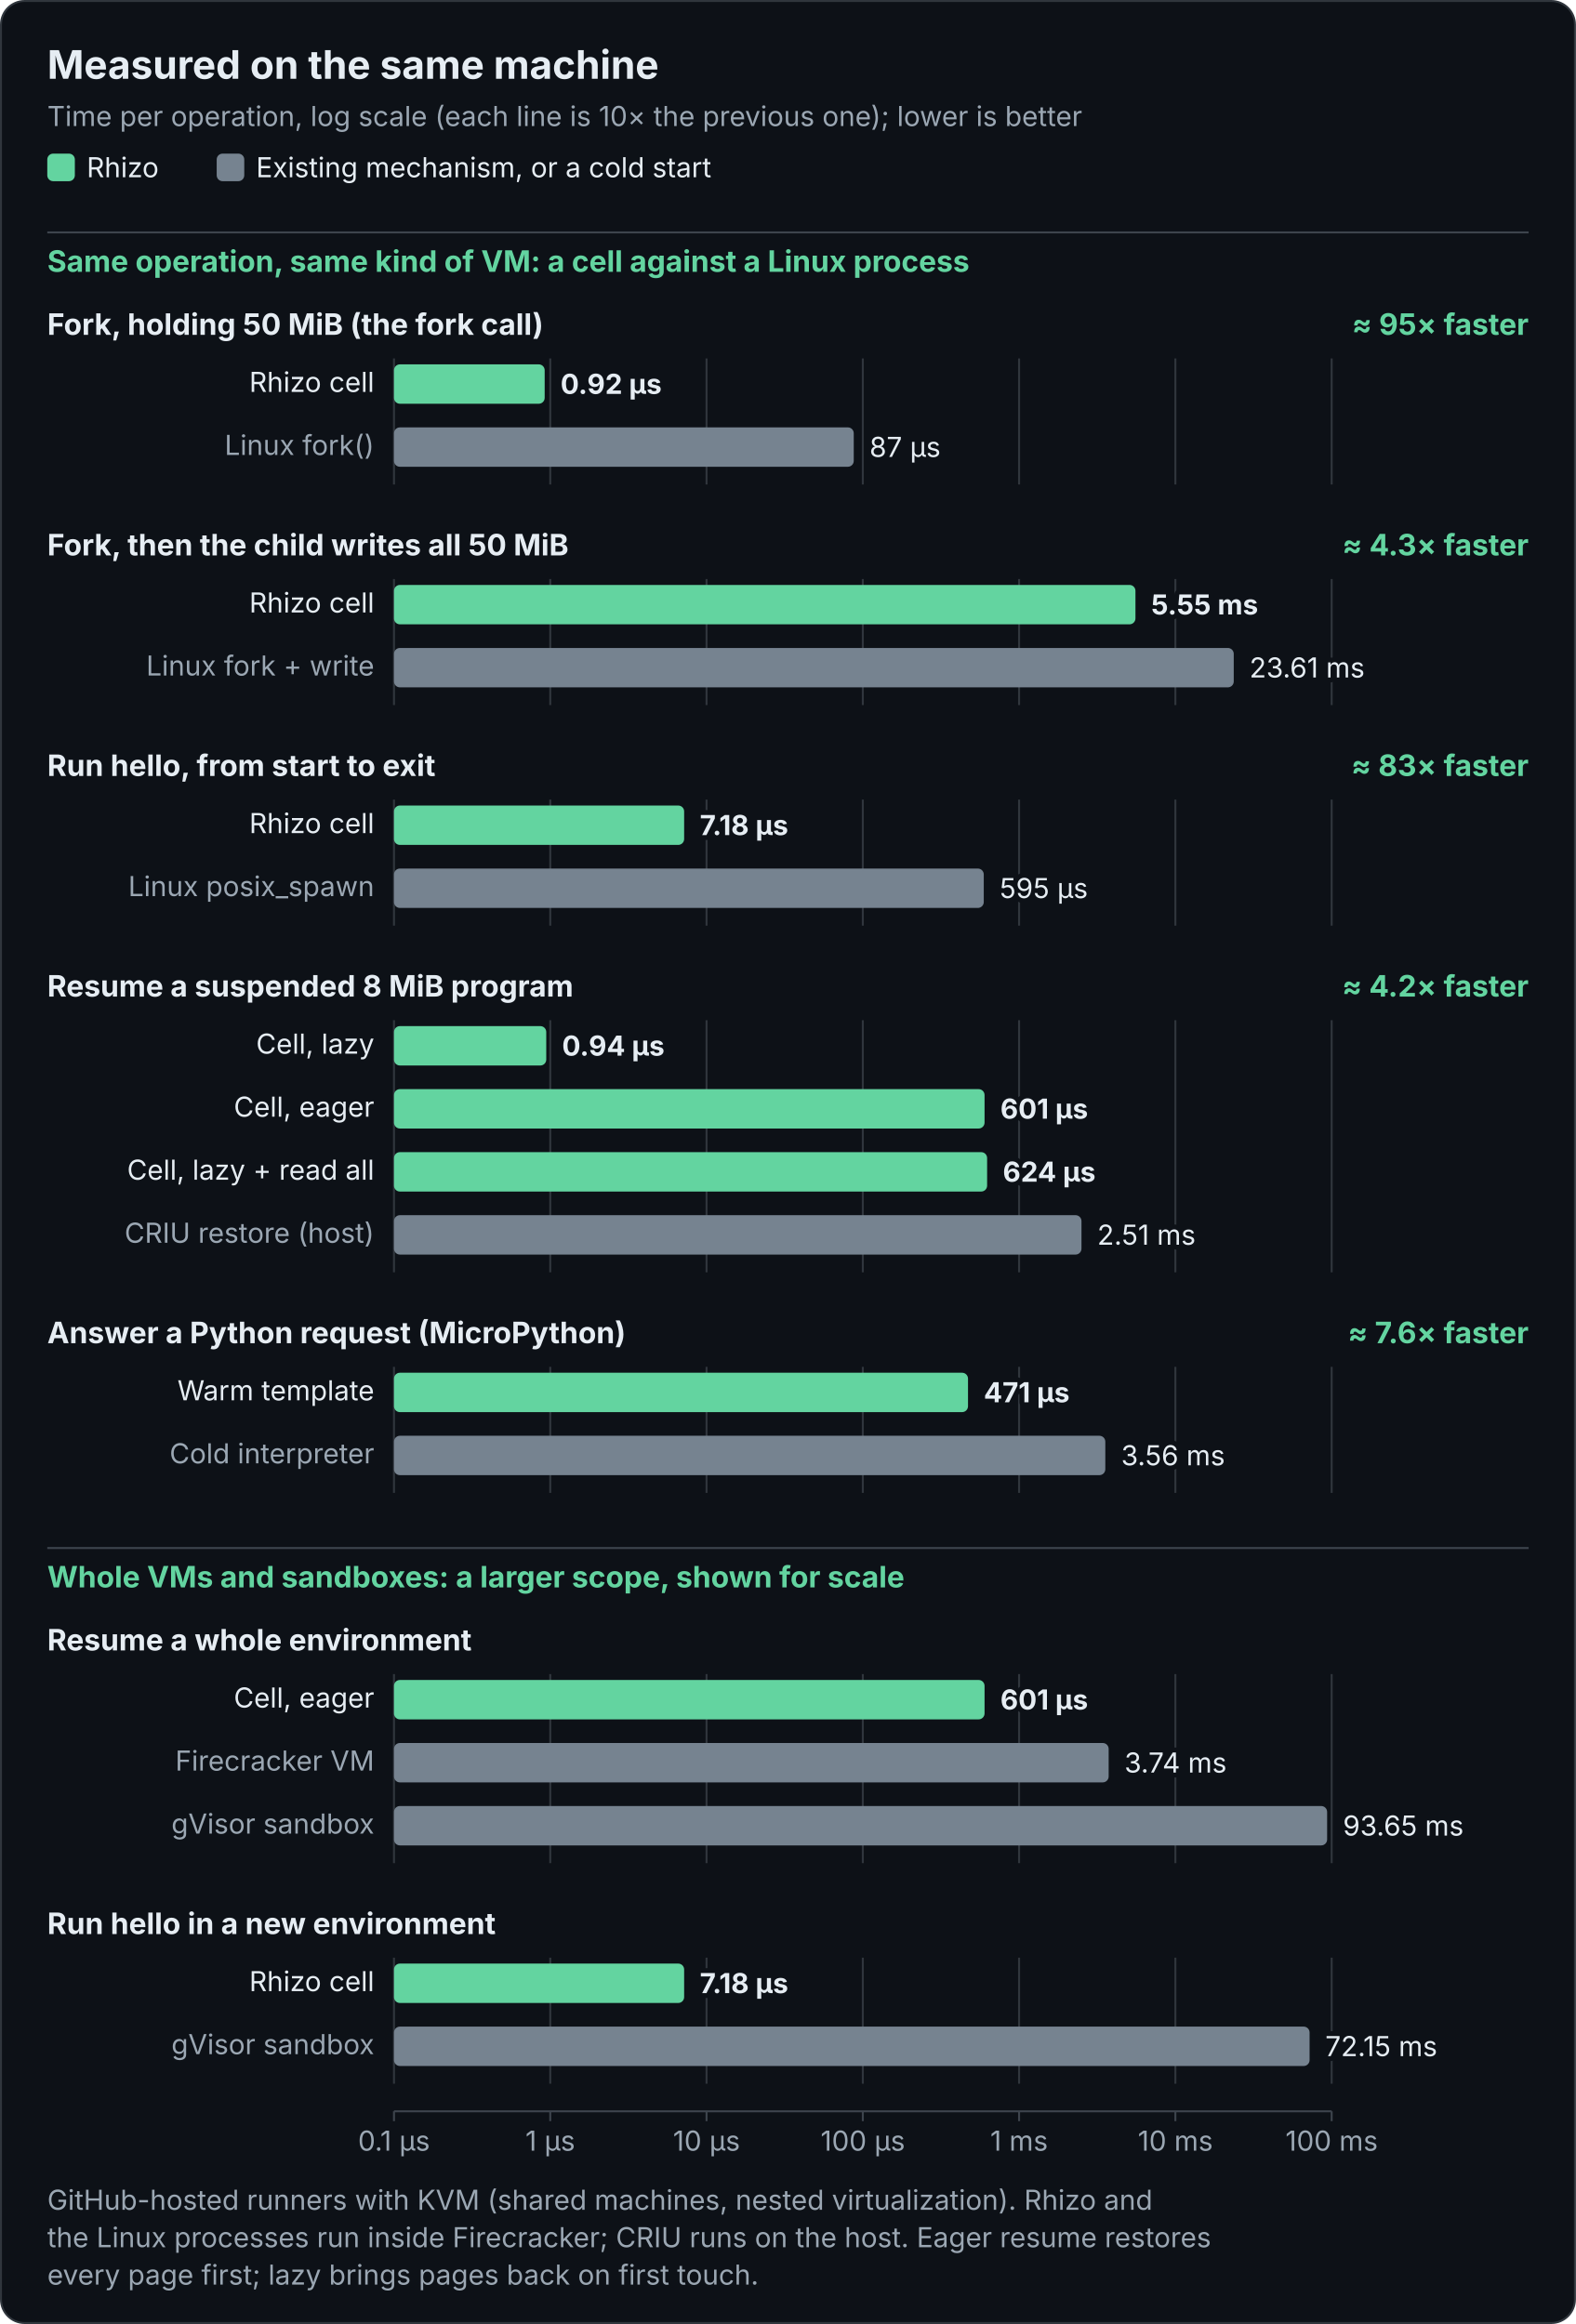
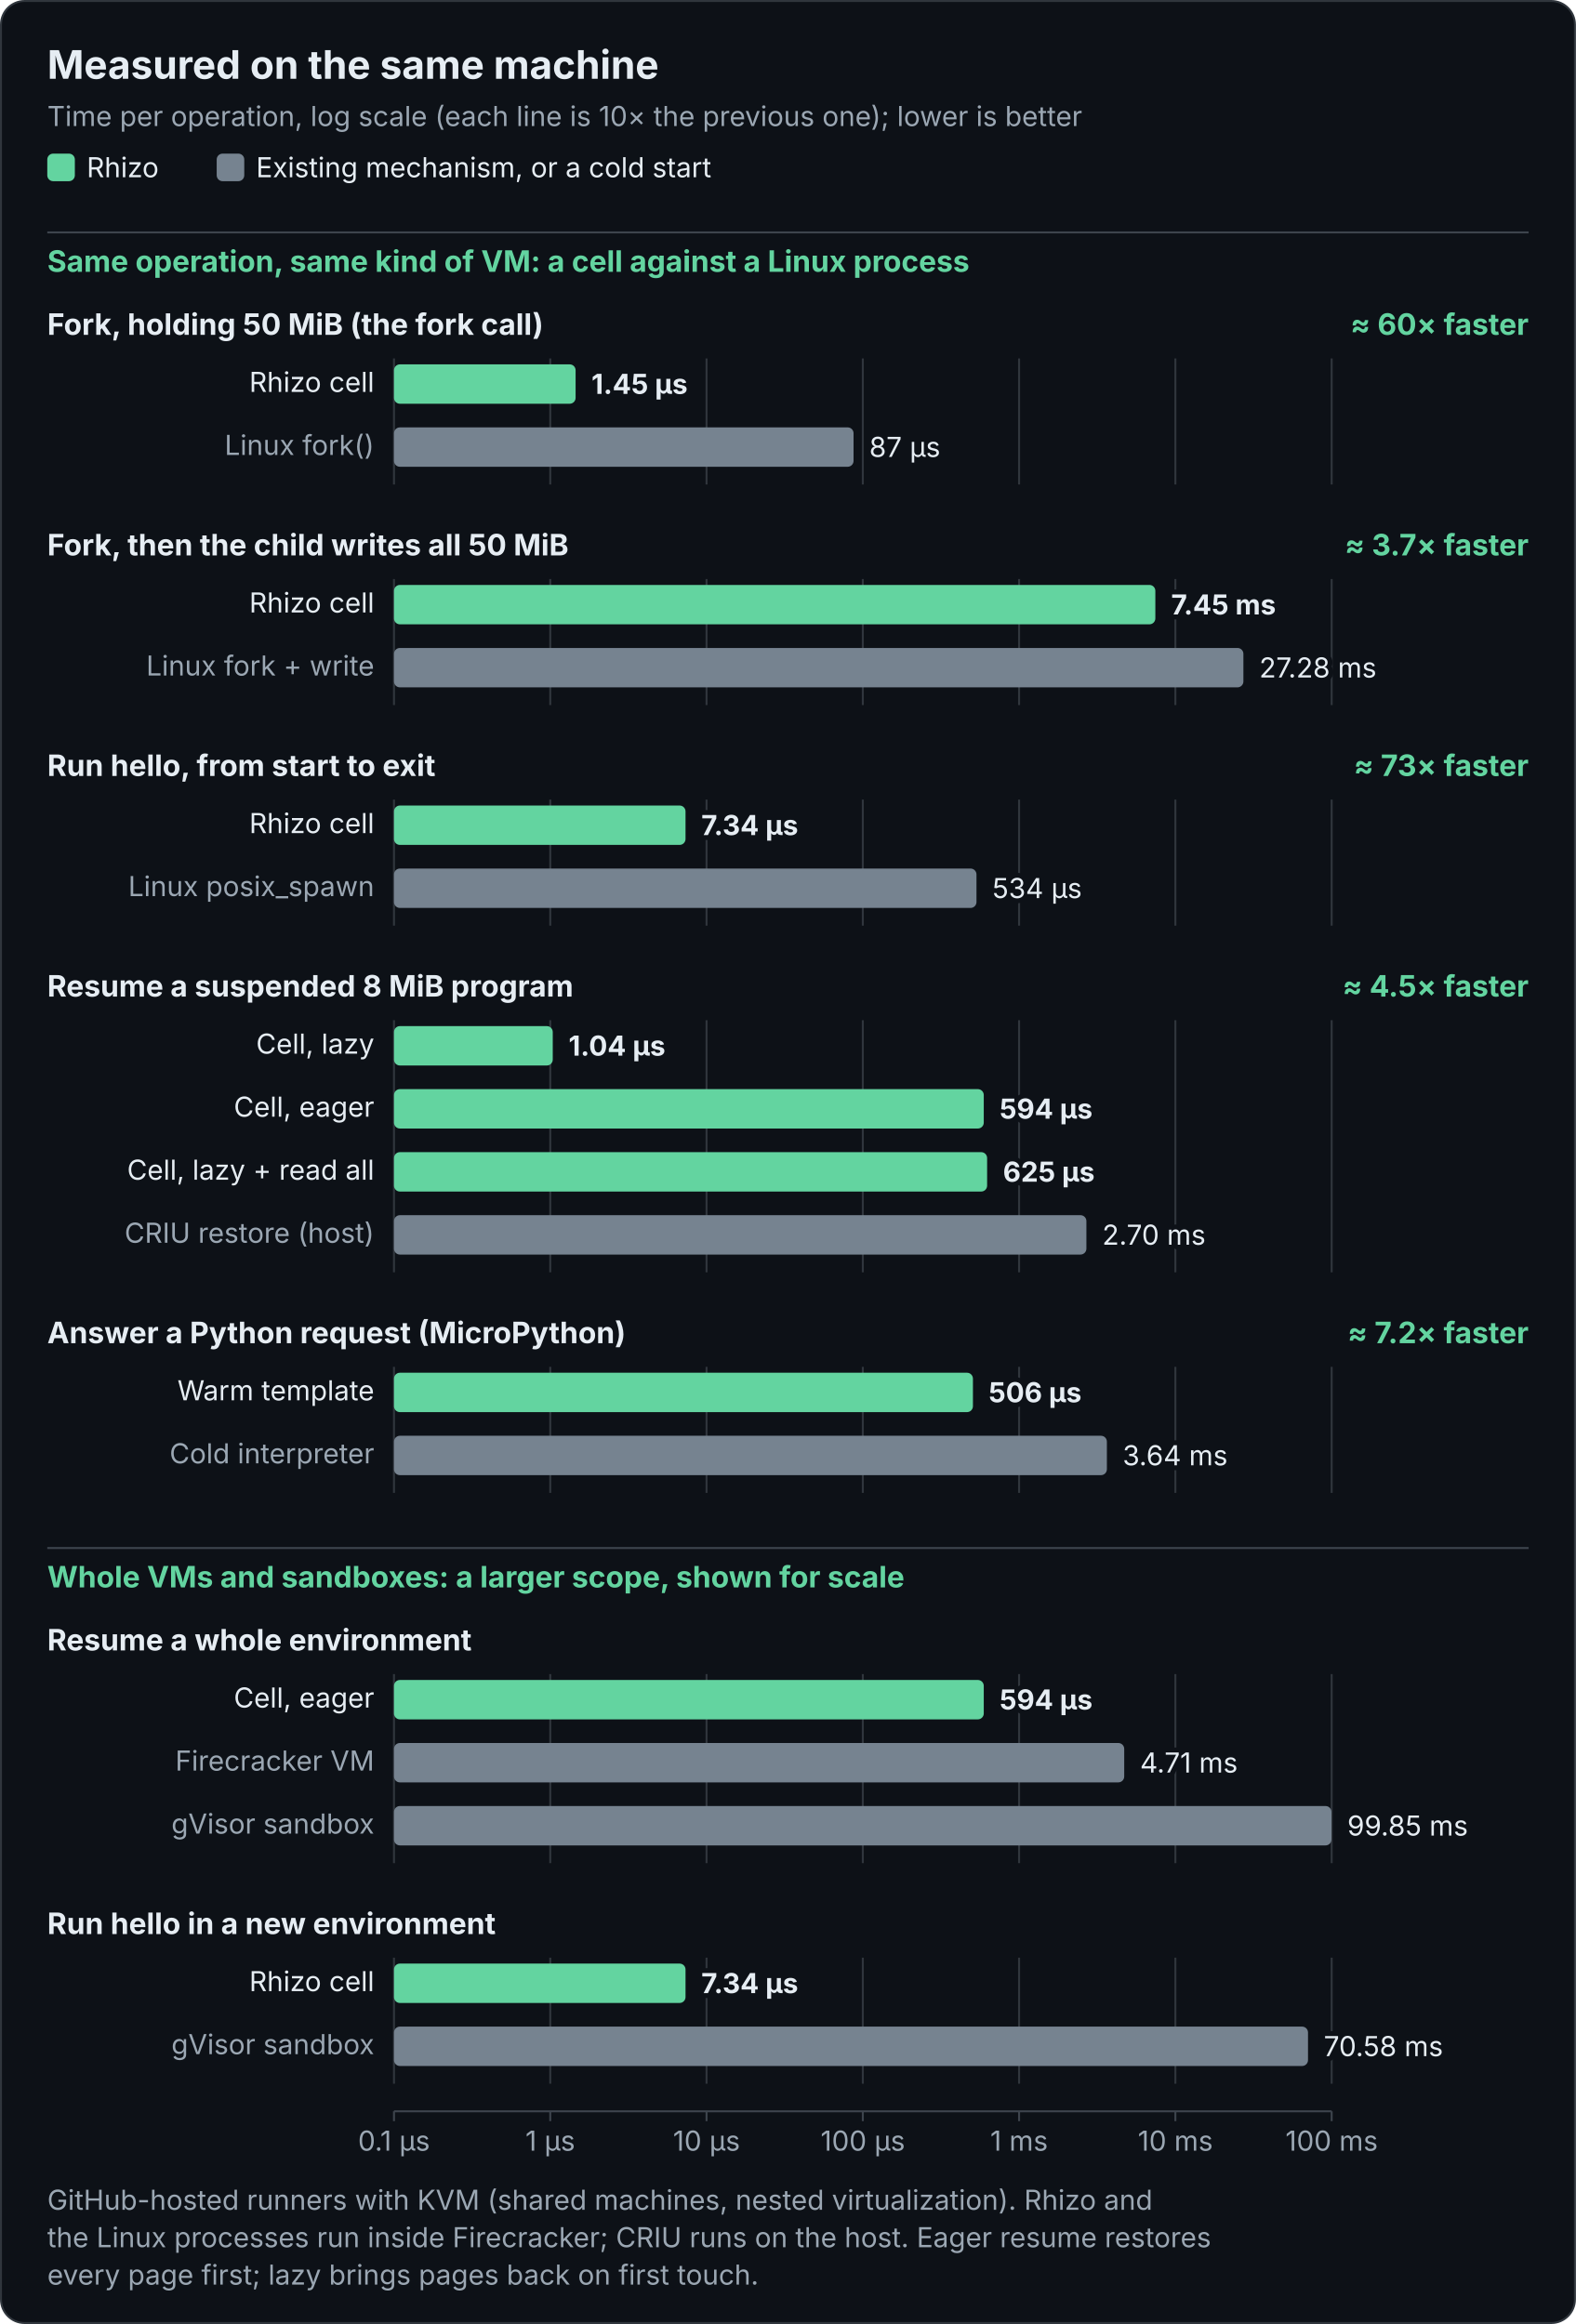
<svg xmlns="http://www.w3.org/2000/svg" viewBox="0 0 800 1180" width="800" height="1180" role="img" font-family="Inter, -apple-system, Segoe UI, Helvetica, Arial, sans-serif">
  <defs>
    <marker id="a" viewBox="0 0 10 10" refX="9" refY="5" markerWidth="7" markerHeight="7" orient="auto-start-reverse">
      <path d="M0 0L10 5L0 10z" fill="#8b98a5" />
    </marker>
  </defs>
  <rect class="bg" x="0.5" y="0.5" width="799" height="1179" rx="12" fill="#0d1117" stroke="#30363d" />
  <text x="24" y="40" font-size="20" fill="#e6edf3" font-weight="700">Measured on the same machine</text>
  <text x="24" y="64" font-size="14" fill="#9ba7b3">Time per operation, log scale (each line is 10× the previous one); lower is better</text>
  <rect x="24" y="78" width="14" height="14" rx="3" fill="#63d4a0" stroke="#63d4a0" stroke-width="0" />
  <text x="44" y="90" font-size="14" fill="#e6edf3">Rhizo</text>
  <rect x="110" y="78" width="14" height="14" rx="3" fill="#768390" stroke="#768390" stroke-width="0" />
  <text x="130" y="90" font-size="14" fill="#e6edf3">Existing mechanism, or a cold start</text>
  <line x1="200" y1="1072" x2="676" y2="1072" stroke="#3d444d" stroke-width="1" />
  <line x1="200.0" y1="1072" x2="200.0" y2="1077" stroke="#3d444d" stroke-width="1" />
  <text x="200.0" y="1092" font-size="14" fill="#9ba7b3" text-anchor="middle">0.1 µs</text>
  <line x1="279.333" y1="1072" x2="279.333" y2="1077" stroke="#3d444d" stroke-width="1" />
  <text x="279.333" y="1092" font-size="14" fill="#9ba7b3" text-anchor="middle">1 µs</text>
  <line x1="358.667" y1="1072" x2="358.667" y2="1077" stroke="#3d444d" stroke-width="1" />
  <text x="358.667" y="1092" font-size="14" fill="#9ba7b3" text-anchor="middle">10 µs</text>
  <line x1="438.0" y1="1072" x2="438.0" y2="1077" stroke="#3d444d" stroke-width="1" />
  <text x="438.0" y="1092" font-size="14" fill="#9ba7b3" text-anchor="middle">100 µs</text>
  <line x1="517.333" y1="1072" x2="517.333" y2="1077" stroke="#3d444d" stroke-width="1" />
  <text x="517.333" y="1092" font-size="14" fill="#9ba7b3" text-anchor="middle">1 ms</text>
  <line x1="596.667" y1="1072" x2="596.667" y2="1077" stroke="#3d444d" stroke-width="1" />
  <text x="596.667" y="1092" font-size="14" fill="#9ba7b3" text-anchor="middle">10 ms</text>
  <line x1="676.0" y1="1072" x2="676.0" y2="1077" stroke="#3d444d" stroke-width="1" />
  <text x="676.0" y="1092" font-size="14" fill="#9ba7b3" text-anchor="middle">100 ms</text>
  <line x1="24" y1="118" x2="776" y2="118" stroke="#3d444d" stroke-width="1" />
  <text x="24" y="138" font-size="15" fill="#63d4a0" font-weight="700">Same operation, same kind of VM: a cell against a Linux process</text>
  <text x="24" y="170" font-size="15" fill="#e6edf3" font-weight="700">Fork, holding 50 MiB (the fork call)</text>
-   <text x="776" y="170" font-size="15" fill="#63d4a0" font-weight="700" text-anchor="end">≈ 95× faster</text>
+   <text x="776" y="170" font-size="15" fill="#63d4a0" font-weight="700" text-anchor="end">≈ 60× faster</text>
  <line x1="200.0" y1="182" x2="200.0" y2="246" stroke="#30363d" stroke-width="1" />
  <line x1="279.333" y1="182" x2="279.333" y2="246" stroke="#30363d" stroke-width="1" />
  <line x1="358.667" y1="182" x2="358.667" y2="246" stroke="#30363d" stroke-width="1" />
  <line x1="438.0" y1="182" x2="438.0" y2="246" stroke="#30363d" stroke-width="1" />
  <line x1="517.333" y1="182" x2="517.333" y2="246" stroke="#30363d" stroke-width="1" />
  <line x1="596.667" y1="182" x2="596.667" y2="246" stroke="#30363d" stroke-width="1" />
  <line x1="676.0" y1="182" x2="676.0" y2="246" stroke="#30363d" stroke-width="1" />
  <text x="190" y="199" font-size="14" fill="#e6edf3" text-anchor="end">Rhizo cell</text>
-   <rect x="200" y="185" width="76.5" height="20" rx="3" fill="#63d4a0" stroke="#63d4a0" stroke-width="0" />
-   <text x="284.535" y="200" font-size="14" fill="#e6edf3" font-weight="700" stroke="#0d1117" stroke-width="5" stroke-linejoin="round" paint-order="stroke">0.92 µs</text>
+   <rect x="200" y="185" width="92.2" height="20" rx="3" fill="#63d4a0" stroke="#63d4a0" stroke-width="0" />
+   <text x="300.23" y="200" font-size="14" fill="#e6edf3" font-weight="700" stroke="#0d1117" stroke-width="5" stroke-linejoin="round" paint-order="stroke">1.45 µs</text>
  <text x="190" y="231" font-size="14" fill="#9ba7b3" text-anchor="end">Linux fork()</text>
-   <rect x="200" y="217" width="233.4" height="20" rx="3" fill="#768390" stroke="#768390" stroke-width="0" />
-   <text x="441.387" y="232" font-size="14" fill="#e6edf3" font-weight="400" stroke="#0d1117" stroke-width="5" stroke-linejoin="round" paint-order="stroke">87 µs</text>
+   <rect x="200" y="217" width="233.3" height="20" rx="3" fill="#768390" stroke="#768390" stroke-width="0" />
+   <text x="441.256" y="232" font-size="14" fill="#e6edf3" font-weight="400" stroke="#0d1117" stroke-width="5" stroke-linejoin="round" paint-order="stroke">87 µs</text>
  <text x="24" y="282" font-size="15" fill="#e6edf3" font-weight="700">Fork, then the child writes all 50 MiB</text>
-   <text x="776" y="282" font-size="15" fill="#63d4a0" font-weight="700" text-anchor="end">≈ 4.3× faster</text>
+   <text x="776" y="282" font-size="15" fill="#63d4a0" font-weight="700" text-anchor="end">≈ 3.7× faster</text>
  <line x1="200.0" y1="294" x2="200.0" y2="358" stroke="#30363d" stroke-width="1" />
  <line x1="279.333" y1="294" x2="279.333" y2="358" stroke="#30363d" stroke-width="1" />
  <line x1="358.667" y1="294" x2="358.667" y2="358" stroke="#30363d" stroke-width="1" />
  <line x1="438.0" y1="294" x2="438.0" y2="358" stroke="#30363d" stroke-width="1" />
  <line x1="517.333" y1="294" x2="517.333" y2="358" stroke="#30363d" stroke-width="1" />
  <line x1="596.667" y1="294" x2="596.667" y2="358" stroke="#30363d" stroke-width="1" />
  <line x1="676.0" y1="294" x2="676.0" y2="358" stroke="#30363d" stroke-width="1" />
  <text x="190" y="311" font-size="14" fill="#e6edf3" text-anchor="end">Rhizo cell</text>
-   <rect x="200" y="297" width="376.4" height="20" rx="3" fill="#63d4a0" stroke="#63d4a0" stroke-width="0" />
-   <text x="584.369" y="312" font-size="14" fill="#e6edf3" font-weight="700" stroke="#0d1117" stroke-width="5" stroke-linejoin="round" paint-order="stroke">5.55 ms</text>
+   <rect x="200" y="297" width="386.5" height="20" rx="3" fill="#63d4a0" stroke="#63d4a0" stroke-width="0" />
+   <text x="594.512" y="312" font-size="14" fill="#e6edf3" font-weight="700" stroke="#0d1117" stroke-width="5" stroke-linejoin="round" paint-order="stroke">7.45 ms</text>
  <text x="190" y="343" font-size="14" fill="#9ba7b3" text-anchor="end">Linux fork + write</text>
-   <rect x="200" y="329" width="426.3" height="20" rx="3" fill="#768390" stroke="#768390" stroke-width="0" />
-   <text x="634.269" y="344" font-size="14" fill="#e6edf3" font-weight="400" stroke="#0d1117" stroke-width="5" stroke-linejoin="round" paint-order="stroke">23.61 ms</text>
+   <rect x="200" y="329" width="431.2" height="20" rx="3" fill="#768390" stroke="#768390" stroke-width="0" />
+   <text x="639.241" y="344" font-size="14" fill="#e6edf3" font-weight="400" stroke="#0d1117" stroke-width="5" stroke-linejoin="round" paint-order="stroke">27.28 ms</text>
  <text x="24" y="394" font-size="15" fill="#e6edf3" font-weight="700">Run hello, from start to exit</text>
-   <text x="776" y="394" font-size="15" fill="#63d4a0" font-weight="700" text-anchor="end">≈ 83× faster</text>
+   <text x="776" y="394" font-size="15" fill="#63d4a0" font-weight="700" text-anchor="end">≈ 73× faster</text>
  <line x1="200.0" y1="406" x2="200.0" y2="470" stroke="#30363d" stroke-width="1" />
  <line x1="279.333" y1="406" x2="279.333" y2="470" stroke="#30363d" stroke-width="1" />
  <line x1="358.667" y1="406" x2="358.667" y2="470" stroke="#30363d" stroke-width="1" />
  <line x1="438.0" y1="406" x2="438.0" y2="470" stroke="#30363d" stroke-width="1" />
  <line x1="517.333" y1="406" x2="517.333" y2="470" stroke="#30363d" stroke-width="1" />
  <line x1="596.667" y1="406" x2="596.667" y2="470" stroke="#30363d" stroke-width="1" />
  <line x1="676.0" y1="406" x2="676.0" y2="470" stroke="#30363d" stroke-width="1" />
  <text x="190" y="423" font-size="14" fill="#e6edf3" text-anchor="end">Rhizo cell</text>
-   <rect x="200" y="409" width="147.3" height="20" rx="3" fill="#63d4a0" stroke="#63d4a0" stroke-width="0" />
-   <text x="355.257" y="424" font-size="14" fill="#e6edf3" font-weight="700" stroke="#0d1117" stroke-width="5" stroke-linejoin="round" paint-order="stroke">7.18 µs</text>
+   <rect x="200" y="409" width="148.0" height="20" rx="3" fill="#63d4a0" stroke="#63d4a0" stroke-width="0" />
+   <text x="355.998" y="424" font-size="14" fill="#e6edf3" font-weight="700" stroke="#0d1117" stroke-width="5" stroke-linejoin="round" paint-order="stroke">7.34 µs</text>
  <text x="190" y="455" font-size="14" fill="#9ba7b3" text-anchor="end">Linux posix_spawn</text>
-   <rect x="200" y="441" width="299.4" height="20" rx="3" fill="#768390" stroke="#768390" stroke-width="0" />
-   <text x="507.436" y="456" font-size="14" fill="#e6edf3" font-weight="400" stroke="#0d1117" stroke-width="5" stroke-linejoin="round" paint-order="stroke">595 µs</text>
+   <rect x="200" y="441" width="295.7" height="20" rx="3" fill="#768390" stroke="#768390" stroke-width="0" />
+   <text x="503.71" y="456" font-size="14" fill="#e6edf3" font-weight="400" stroke="#0d1117" stroke-width="5" stroke-linejoin="round" paint-order="stroke">534 µs</text>
  <text x="24" y="506" font-size="15" fill="#e6edf3" font-weight="700">Resume a suspended 8 MiB program</text>
-   <text x="776" y="506" font-size="15" fill="#63d4a0" font-weight="700" text-anchor="end">≈ 4.2× faster</text>
+   <text x="776" y="506" font-size="15" fill="#63d4a0" font-weight="700" text-anchor="end">≈ 4.5× faster</text>
  <line x1="200.0" y1="518" x2="200.0" y2="646" stroke="#30363d" stroke-width="1" />
  <line x1="279.333" y1="518" x2="279.333" y2="646" stroke="#30363d" stroke-width="1" />
  <line x1="358.667" y1="518" x2="358.667" y2="646" stroke="#30363d" stroke-width="1" />
  <line x1="438.0" y1="518" x2="438.0" y2="646" stroke="#30363d" stroke-width="1" />
  <line x1="517.333" y1="518" x2="517.333" y2="646" stroke="#30363d" stroke-width="1" />
  <line x1="596.667" y1="518" x2="596.667" y2="646" stroke="#30363d" stroke-width="1" />
  <line x1="676.0" y1="518" x2="676.0" y2="646" stroke="#30363d" stroke-width="1" />
  <text x="190" y="535" font-size="14" fill="#e6edf3" text-anchor="end">Cell, lazy</text>
-   <rect x="200" y="521" width="77.3" height="20" rx="3" fill="#63d4a0" stroke="#63d4a0" stroke-width="0" />
-   <text x="285.311" y="536" font-size="14" fill="#e6edf3" font-weight="700" stroke="#0d1117" stroke-width="5" stroke-linejoin="round" paint-order="stroke">0.94 µs</text>
+   <rect x="200" y="521" width="80.6" height="20" rx="3" fill="#63d4a0" stroke="#63d4a0" stroke-width="0" />
+   <text x="288.618" y="536" font-size="14" fill="#e6edf3" font-weight="700" stroke="#0d1117" stroke-width="5" stroke-linejoin="round" paint-order="stroke">1.04 µs</text>
  <text x="190" y="567" font-size="14" fill="#e6edf3" text-anchor="end">Cell, eager</text>
-   <rect x="200" y="553" width="299.8" height="20" rx="3" fill="#63d4a0" stroke="#63d4a0" stroke-width="0" />
-   <text x="507.816" y="568" font-size="14" fill="#e6edf3" font-weight="700" stroke="#0d1117" stroke-width="5" stroke-linejoin="round" paint-order="stroke">601 µs</text>
+   <rect x="200" y="553" width="299.4" height="20" rx="3" fill="#63d4a0" stroke="#63d4a0" stroke-width="0" />
+   <text x="507.412" y="568" font-size="14" fill="#e6edf3" font-weight="700" stroke="#0d1117" stroke-width="5" stroke-linejoin="round" paint-order="stroke">594 µs</text>
  <text x="190" y="599" font-size="14" fill="#e6edf3" text-anchor="end">Cell, lazy + read all</text>
  <rect x="200" y="585" width="301.1" height="20" rx="3" fill="#63d4a0" stroke="#63d4a0" stroke-width="0" />
-   <text x="509.063" y="600" font-size="14" fill="#e6edf3" font-weight="700" stroke="#0d1117" stroke-width="5" stroke-linejoin="round" paint-order="stroke">624 µs</text>
+   <text x="509.143" y="600" font-size="14" fill="#e6edf3" font-weight="700" stroke="#0d1117" stroke-width="5" stroke-linejoin="round" paint-order="stroke">625 µs</text>
  <text x="190" y="631" font-size="14" fill="#9ba7b3" text-anchor="end">CRIU restore (host)</text>
-   <rect x="200" y="617" width="349.0" height="20" rx="3" fill="#768390" stroke="#768390" stroke-width="0" />
-   <text x="556.993" y="632" font-size="14" fill="#e6edf3" font-weight="400" stroke="#0d1117" stroke-width="5" stroke-linejoin="round" paint-order="stroke">2.51 ms</text>
+   <rect x="200" y="617" width="351.5" height="20" rx="3" fill="#768390" stroke="#768390" stroke-width="0" />
+   <text x="559.536" y="632" font-size="14" fill="#e6edf3" font-weight="400" stroke="#0d1117" stroke-width="5" stroke-linejoin="round" paint-order="stroke">2.70 ms</text>
  <text x="24" y="682" font-size="15" fill="#e6edf3" font-weight="700">Answer a Python request (MicroPython)</text>
-   <text x="776" y="682" font-size="15" fill="#63d4a0" font-weight="700" text-anchor="end">≈ 7.6× faster</text>
+   <text x="776" y="682" font-size="15" fill="#63d4a0" font-weight="700" text-anchor="end">≈ 7.2× faster</text>
  <line x1="200.0" y1="694" x2="200.0" y2="758" stroke="#30363d" stroke-width="1" />
  <line x1="279.333" y1="694" x2="279.333" y2="758" stroke="#30363d" stroke-width="1" />
  <line x1="358.667" y1="694" x2="358.667" y2="758" stroke="#30363d" stroke-width="1" />
  <line x1="438.0" y1="694" x2="438.0" y2="758" stroke="#30363d" stroke-width="1" />
  <line x1="517.333" y1="694" x2="517.333" y2="758" stroke="#30363d" stroke-width="1" />
  <line x1="596.667" y1="694" x2="596.667" y2="758" stroke="#30363d" stroke-width="1" />
  <line x1="676.0" y1="694" x2="676.0" y2="758" stroke="#30363d" stroke-width="1" />
  <text x="190" y="711" font-size="14" fill="#e6edf3" text-anchor="end">Warm template</text>
-   <rect x="200" y="697" width="291.4" height="20" rx="3" fill="#63d4a0" stroke="#63d4a0" stroke-width="0" />
-   <text x="499.388" y="712" font-size="14" fill="#e6edf3" font-weight="700" stroke="#0d1117" stroke-width="5" stroke-linejoin="round" paint-order="stroke">471 µs</text>
+   <rect x="200" y="697" width="293.9" height="20" rx="3" fill="#63d4a0" stroke="#63d4a0" stroke-width="0" />
+   <text x="501.858" y="712" font-size="14" fill="#e6edf3" font-weight="700" stroke="#0d1117" stroke-width="5" stroke-linejoin="round" paint-order="stroke">506 µs</text>
  <text x="190" y="743" font-size="14" fill="#9ba7b3" text-anchor="end">Cold interpreter</text>
-   <rect x="200" y="729" width="361.1" height="20" rx="3" fill="#768390" stroke="#768390" stroke-width="0" />
-   <text x="569.118" y="744" font-size="14" fill="#e6edf3" font-weight="400" stroke="#0d1117" stroke-width="5" stroke-linejoin="round" paint-order="stroke">3.56 ms</text>
+   <rect x="200" y="729" width="361.9" height="20" rx="3" fill="#768390" stroke="#768390" stroke-width="0" />
+   <text x="569.887" y="744" font-size="14" fill="#e6edf3" font-weight="400" stroke="#0d1117" stroke-width="5" stroke-linejoin="round" paint-order="stroke">3.64 ms</text>
  <line x1="24" y1="786" x2="776" y2="786" stroke="#3d444d" stroke-width="1" />
  <text x="24" y="806" font-size="15" fill="#63d4a0" font-weight="700">Whole VMs and sandboxes: a larger scope, shown for scale</text>
  <text x="24" y="838" font-size="15" fill="#e6edf3" font-weight="700">Resume a whole environment</text>
  <line x1="200.0" y1="850" x2="200.0" y2="946" stroke="#30363d" stroke-width="1" />
  <line x1="279.333" y1="850" x2="279.333" y2="946" stroke="#30363d" stroke-width="1" />
  <line x1="358.667" y1="850" x2="358.667" y2="946" stroke="#30363d" stroke-width="1" />
  <line x1="438.0" y1="850" x2="438.0" y2="946" stroke="#30363d" stroke-width="1" />
  <line x1="517.333" y1="850" x2="517.333" y2="946" stroke="#30363d" stroke-width="1" />
  <line x1="596.667" y1="850" x2="596.667" y2="946" stroke="#30363d" stroke-width="1" />
  <line x1="676.0" y1="850" x2="676.0" y2="946" stroke="#30363d" stroke-width="1" />
  <text x="190" y="867" font-size="14" fill="#e6edf3" text-anchor="end">Cell, eager</text>
-   <rect x="200" y="853" width="299.8" height="20" rx="3" fill="#63d4a0" stroke="#63d4a0" stroke-width="0" />
-   <text x="507.816" y="868" font-size="14" fill="#e6edf3" font-weight="700" stroke="#0d1117" stroke-width="5" stroke-linejoin="round" paint-order="stroke">601 µs</text>
+   <rect x="200" y="853" width="299.4" height="20" rx="3" fill="#63d4a0" stroke="#63d4a0" stroke-width="0" />
+   <text x="507.412" y="868" font-size="14" fill="#e6edf3" font-weight="700" stroke="#0d1117" stroke-width="5" stroke-linejoin="round" paint-order="stroke">594 µs</text>
  <text x="190" y="899" font-size="14" fill="#9ba7b3" text-anchor="end">Firecracker VM</text>
-   <rect x="200" y="885" width="362.8" height="20" rx="3" fill="#768390" stroke="#768390" stroke-width="0" />
-   <text x="570.793" y="900" font-size="14" fill="#e6edf3" font-weight="400" stroke="#0d1117" stroke-width="5" stroke-linejoin="round" paint-order="stroke">3.74 ms</text>
+   <rect x="200" y="885" width="370.7" height="20" rx="3" fill="#768390" stroke="#768390" stroke-width="0" />
+   <text x="578.707" y="900" font-size="14" fill="#e6edf3" font-weight="400" stroke="#0d1117" stroke-width="5" stroke-linejoin="round" paint-order="stroke">4.71 ms</text>
  <text x="190" y="931" font-size="14" fill="#9ba7b3" text-anchor="end">gVisor sandbox</text>
-   <rect x="200" y="917" width="473.7" height="20" rx="3" fill="#768390" stroke="#768390" stroke-width="0" />
-   <text x="681.741" y="932" font-size="14" fill="#e6edf3" font-weight="400" stroke="#0d1117" stroke-width="5" stroke-linejoin="round" paint-order="stroke">93.65 ms</text>
+   <rect x="200" y="917" width="475.9" height="20" rx="3" fill="#768390" stroke="#768390" stroke-width="0" />
+   <text x="683.95" y="932" font-size="14" fill="#e6edf3" font-weight="400" stroke="#0d1117" stroke-width="5" stroke-linejoin="round" paint-order="stroke">99.85 ms</text>
  <text x="24" y="982" font-size="15" fill="#e6edf3" font-weight="700">Run hello in a new environment</text>
  <line x1="200.0" y1="994" x2="200.0" y2="1058" stroke="#30363d" stroke-width="1" />
  <line x1="279.333" y1="994" x2="279.333" y2="1058" stroke="#30363d" stroke-width="1" />
  <line x1="358.667" y1="994" x2="358.667" y2="1058" stroke="#30363d" stroke-width="1" />
  <line x1="438.0" y1="994" x2="438.0" y2="1058" stroke="#30363d" stroke-width="1" />
  <line x1="517.333" y1="994" x2="517.333" y2="1058" stroke="#30363d" stroke-width="1" />
  <line x1="596.667" y1="994" x2="596.667" y2="1058" stroke="#30363d" stroke-width="1" />
  <line x1="676.0" y1="994" x2="676.0" y2="1058" stroke="#30363d" stroke-width="1" />
  <text x="190" y="1011" font-size="14" fill="#e6edf3" text-anchor="end">Rhizo cell</text>
-   <rect x="200" y="997" width="147.3" height="20" rx="3" fill="#63d4a0" stroke="#63d4a0" stroke-width="0" />
-   <text x="355.257" y="1012" font-size="14" fill="#e6edf3" font-weight="700" stroke="#0d1117" stroke-width="5" stroke-linejoin="round" paint-order="stroke">7.18 µs</text>
+   <rect x="200" y="997" width="148.0" height="20" rx="3" fill="#63d4a0" stroke="#63d4a0" stroke-width="0" />
+   <text x="355.998" y="1012" font-size="14" fill="#e6edf3" font-weight="700" stroke="#0d1117" stroke-width="5" stroke-linejoin="round" paint-order="stroke">7.34 µs</text>
  <text x="190" y="1043" font-size="14" fill="#9ba7b3" text-anchor="end">gVisor sandbox</text>
-   <rect x="200" y="1029" width="464.8" height="20" rx="3" fill="#768390" stroke="#768390" stroke-width="0" />
-   <text x="672.753" y="1044" font-size="14" fill="#e6edf3" font-weight="400" stroke="#0d1117" stroke-width="5" stroke-linejoin="round" paint-order="stroke">72.15 ms</text>
+   <rect x="200" y="1029" width="464.0" height="20" rx="3" fill="#768390" stroke="#768390" stroke-width="0" />
+   <text x="671.997" y="1044" font-size="14" fill="#e6edf3" font-weight="400" stroke="#0d1117" stroke-width="5" stroke-linejoin="round" paint-order="stroke">70.58 ms</text>
  <text x="24" y="1122" font-size="14" fill="#9ba7b3">GitHub-hosted runners with KVM (shared machines, nested virtualization). Rhizo and</text>
  <text x="24" y="1141" font-size="14" fill="#9ba7b3">the Linux processes run inside Firecracker; CRIU runs on the host. Eager resume restores</text>
  <text x="24" y="1160" font-size="14" fill="#9ba7b3">every page first; lazy brings pages back on first touch.</text>
</svg>
